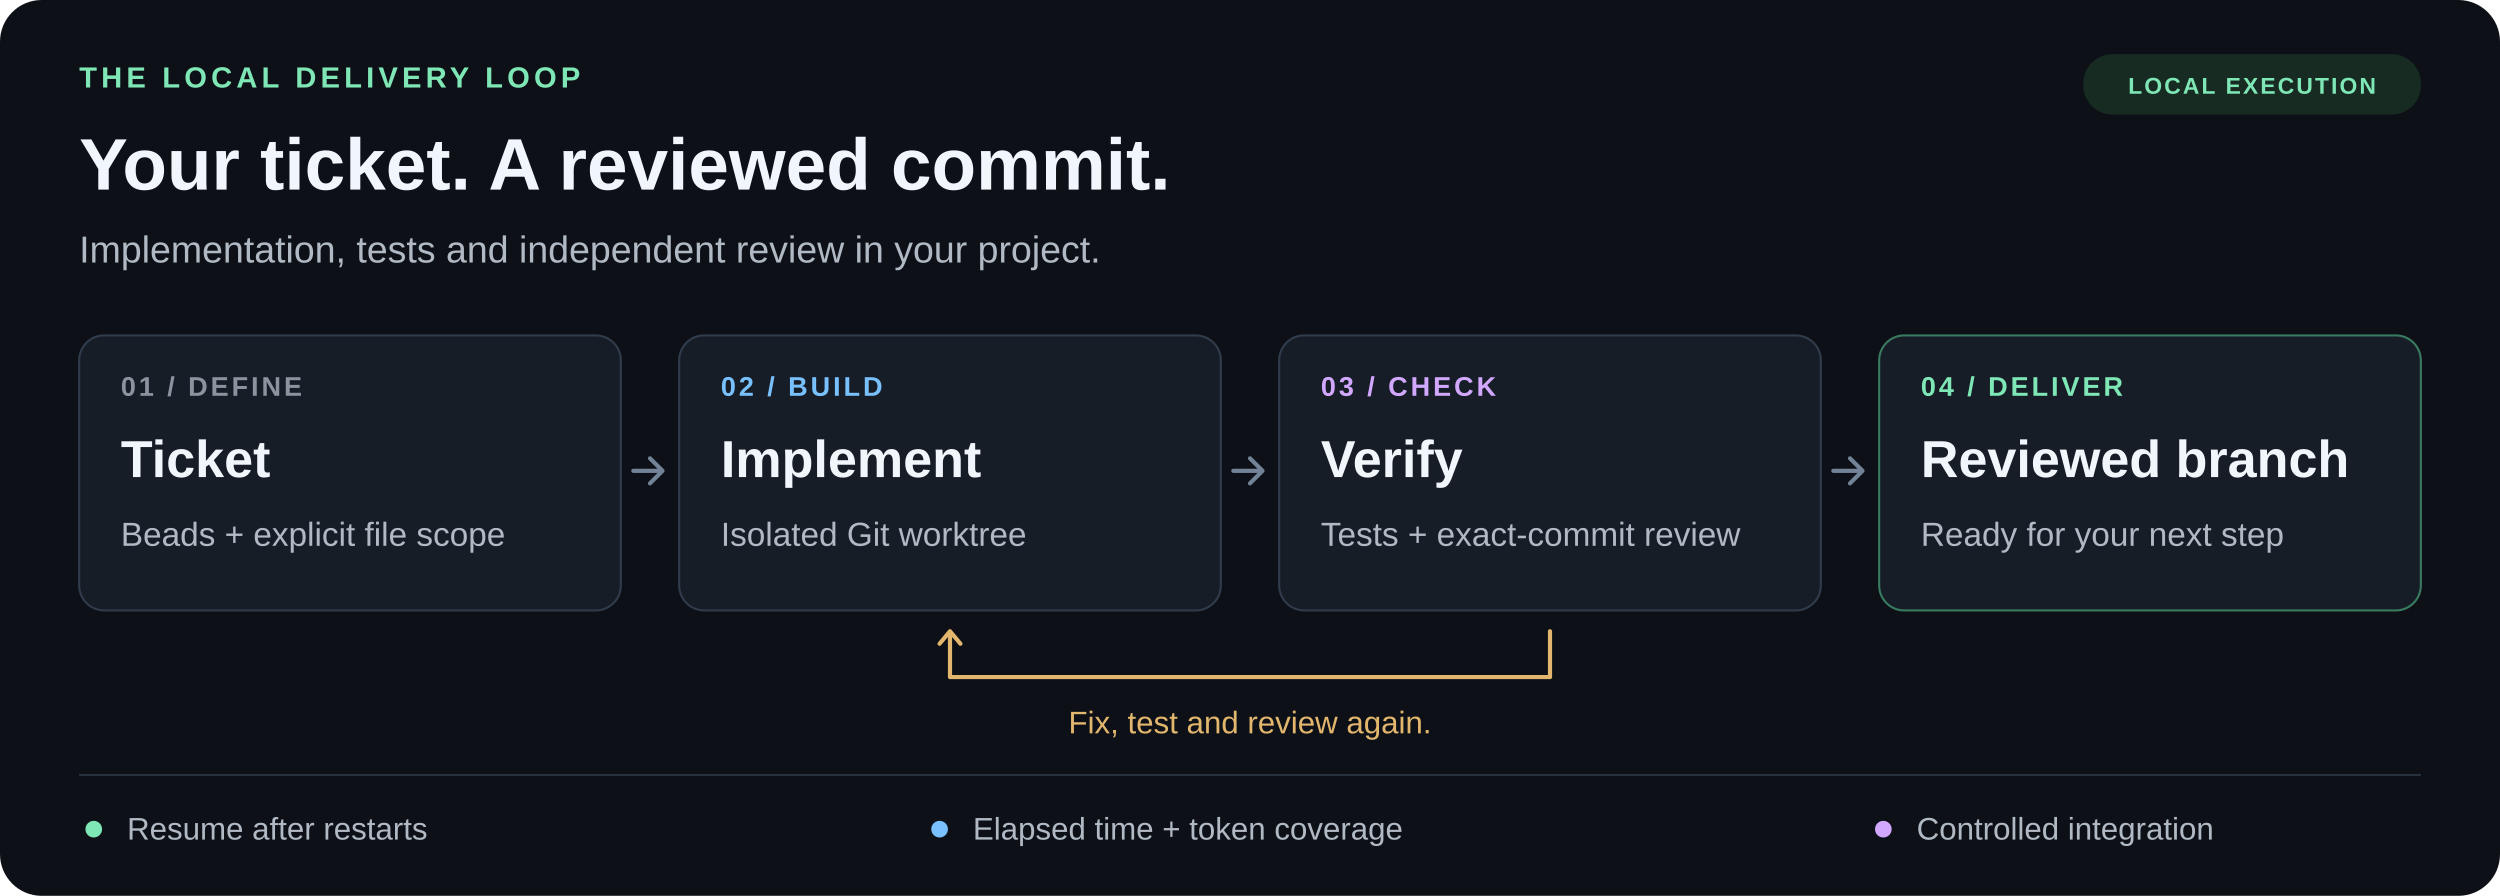
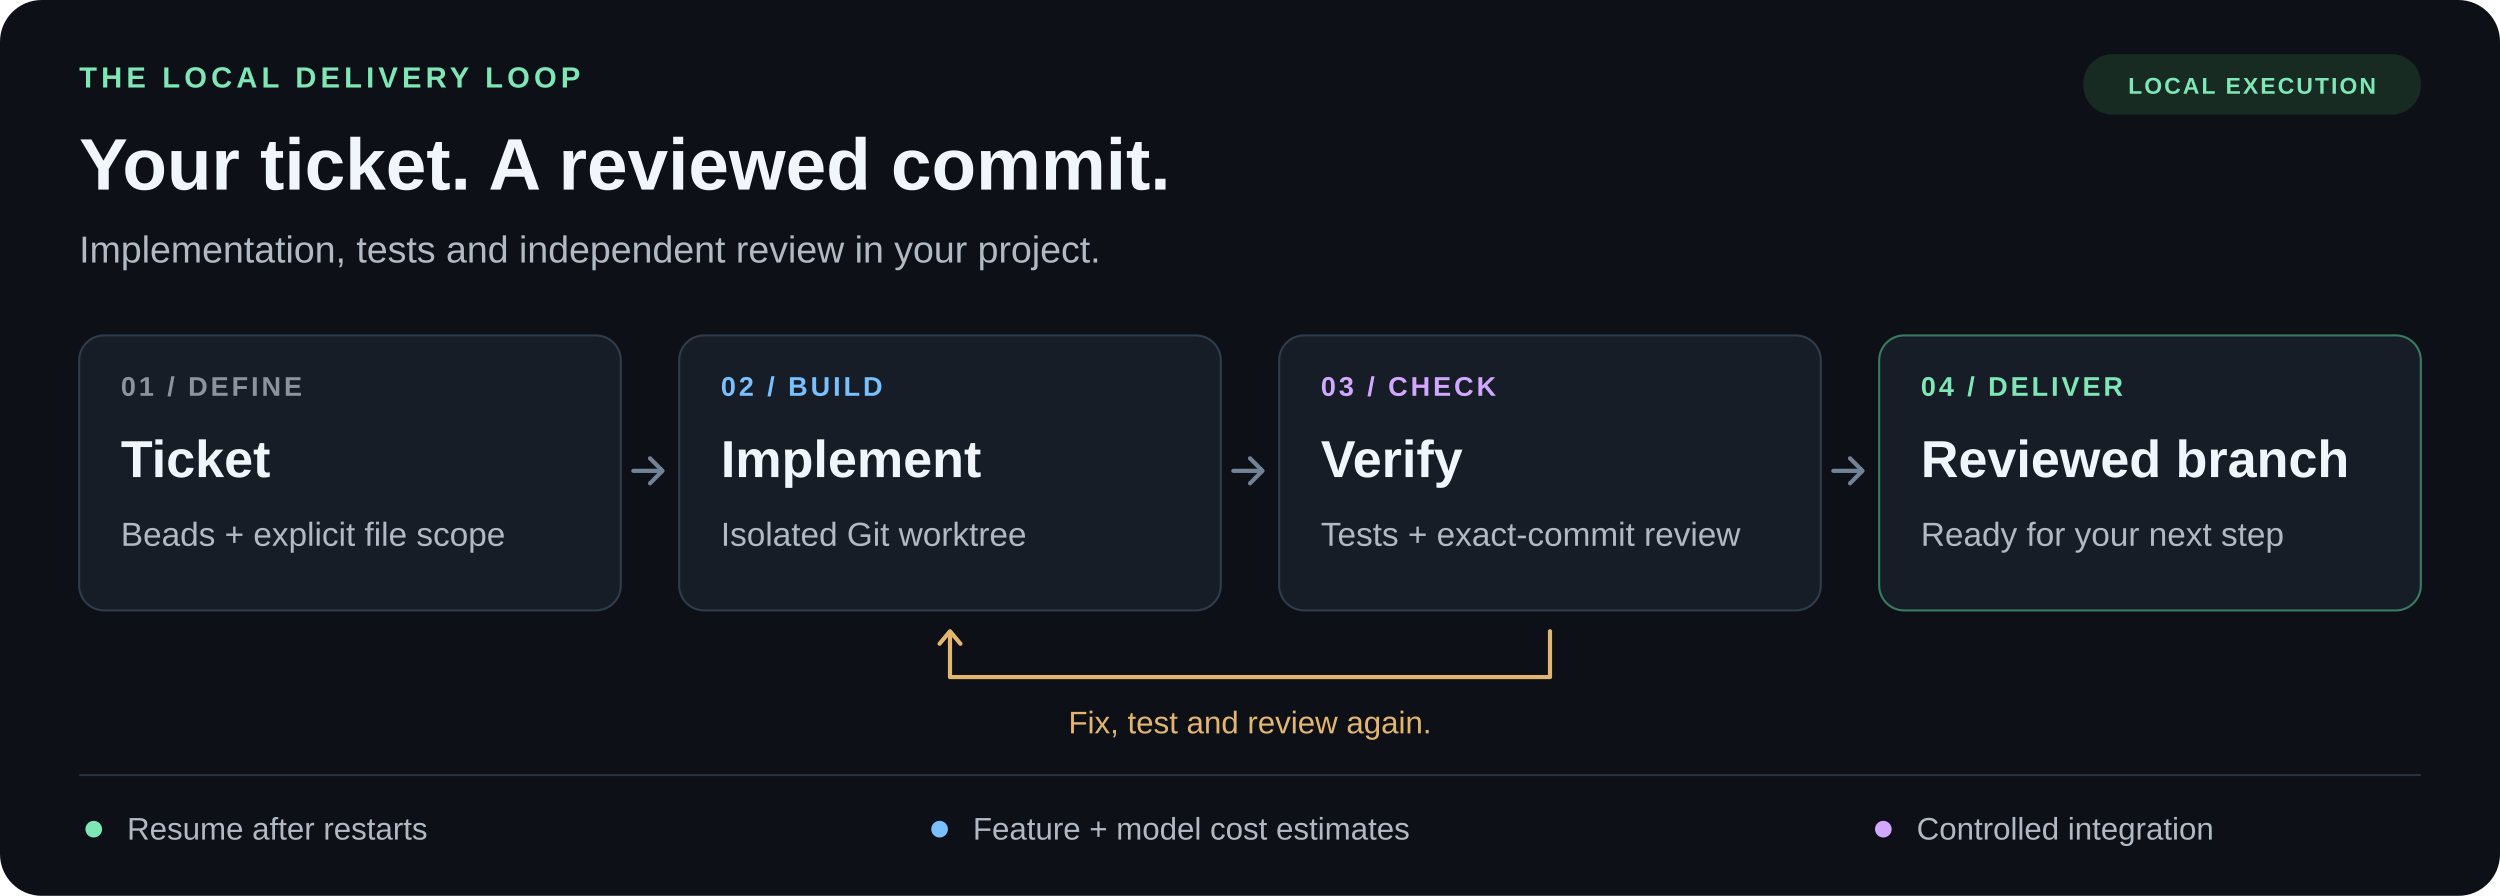
<svg xmlns="http://www.w3.org/2000/svg" width="1200" height="430" viewBox="0 0 1200 430" role="img" aria-labelledby="title description">
  <rect width="1200" height="430" rx="20" fill="#0d1117" />
  <g font-family="Arial, Helvetica, sans-serif">
    <text x="38" y="42" fill="#7ee7b5" font-size="14" font-weight="700" letter-spacing="2">THE LOCAL DELIVERY LOOP</text>
    <text x="38" y="91" fill="#f0f6fc" font-size="35" font-weight="700">Your ticket. A reviewed commit.</text>
    <text x="38" y="126" fill="#b1bac4" font-size="18">Implementation, tests and independent review in your project.</text>
    <rect x="1000" y="26" width="162" height="29" rx="14" fill="#172b23" />
    <text x="1081" y="45" text-anchor="middle" fill="#7ee7b5" font-size="11" font-weight="700" letter-spacing="1">LOCAL EXECUTION</text>
    <g fill="#161d27" stroke="#303b4b">
      <rect x="38" y="161" width="260" height="132" rx="12" />
      <rect x="326" y="161" width="260" height="132" rx="12" />
      <rect x="614" y="161" width="260" height="132" rx="12" />
      <rect x="902" y="161" width="260" height="132" rx="12" stroke="#397b60" />
    </g>
    <g font-size="13" font-weight="700" letter-spacing="1.4">
      <text x="58" y="190" fill="#8b949e">01 / DEFINE</text>
      <text x="346" y="190" fill="#79c0ff">02 / BUILD</text>
      <text x="634" y="190" fill="#d2a8ff">03 / CHECK</text>
      <text x="922" y="190" fill="#7ee7b5">04 / DELIVER</text>
    </g>
    <g fill="#f0f6fc" font-size="25" font-weight="700">
      <text x="58" y="229">Ticket</text>
      <text x="346" y="229">Implement</text>
      <text x="634" y="229">Verify</text>
      <text x="922" y="229">Reviewed branch</text>
    </g>
    <g fill="#b1bac4" font-size="16">
      <text x="58" y="262">Beads + explicit file scope</text>
      <text x="346" y="262">Isolated Git worktree</text>
      <text x="634" y="262">Tests + exact-commit review</text>
      <text x="922" y="262">Ready for your next step</text>
    </g>
    <g fill="none" stroke="#738397" stroke-width="2" stroke-linecap="round" stroke-linejoin="round">
      <path d="M304 226 H318 M312 220 L318 226 L312 232" />
      <path d="M592 226 H606 M600 220 L606 226 L600 232" />
      <path d="M880 226 H894 M888 220 L894 226 L888 232" />
    </g>
    <path d="M744 303 V325 H456 V303 M451 309 L456 303 L461 309" fill="none" stroke="#e3b66e" stroke-width="2" stroke-linecap="round" stroke-linejoin="round" />
    <text x="600" y="352" text-anchor="middle" fill="#e3b66e" font-size="15">Fix, test and review again.</text>
    <path d="M38 372 H1162" stroke="#28313e" />
    <g fill="#b1bac4" font-size="15">
      <circle cx="45" cy="398" r="4" fill="#7ee7b5" />
      <text x="61" y="403">Resume after restarts</text>
      <circle cx="451" cy="398" r="4" fill="#79c0ff" />
-       <text x="467" y="403">Elapsed time + token coverage</text>
+       <text x="467" y="403">Feature + model cost estimates</text>
      <circle cx="904" cy="398" r="4" fill="#d2a8ff" />
      <text x="920" y="403">Controlled integration</text>
    </g>
  </g>
</svg>
